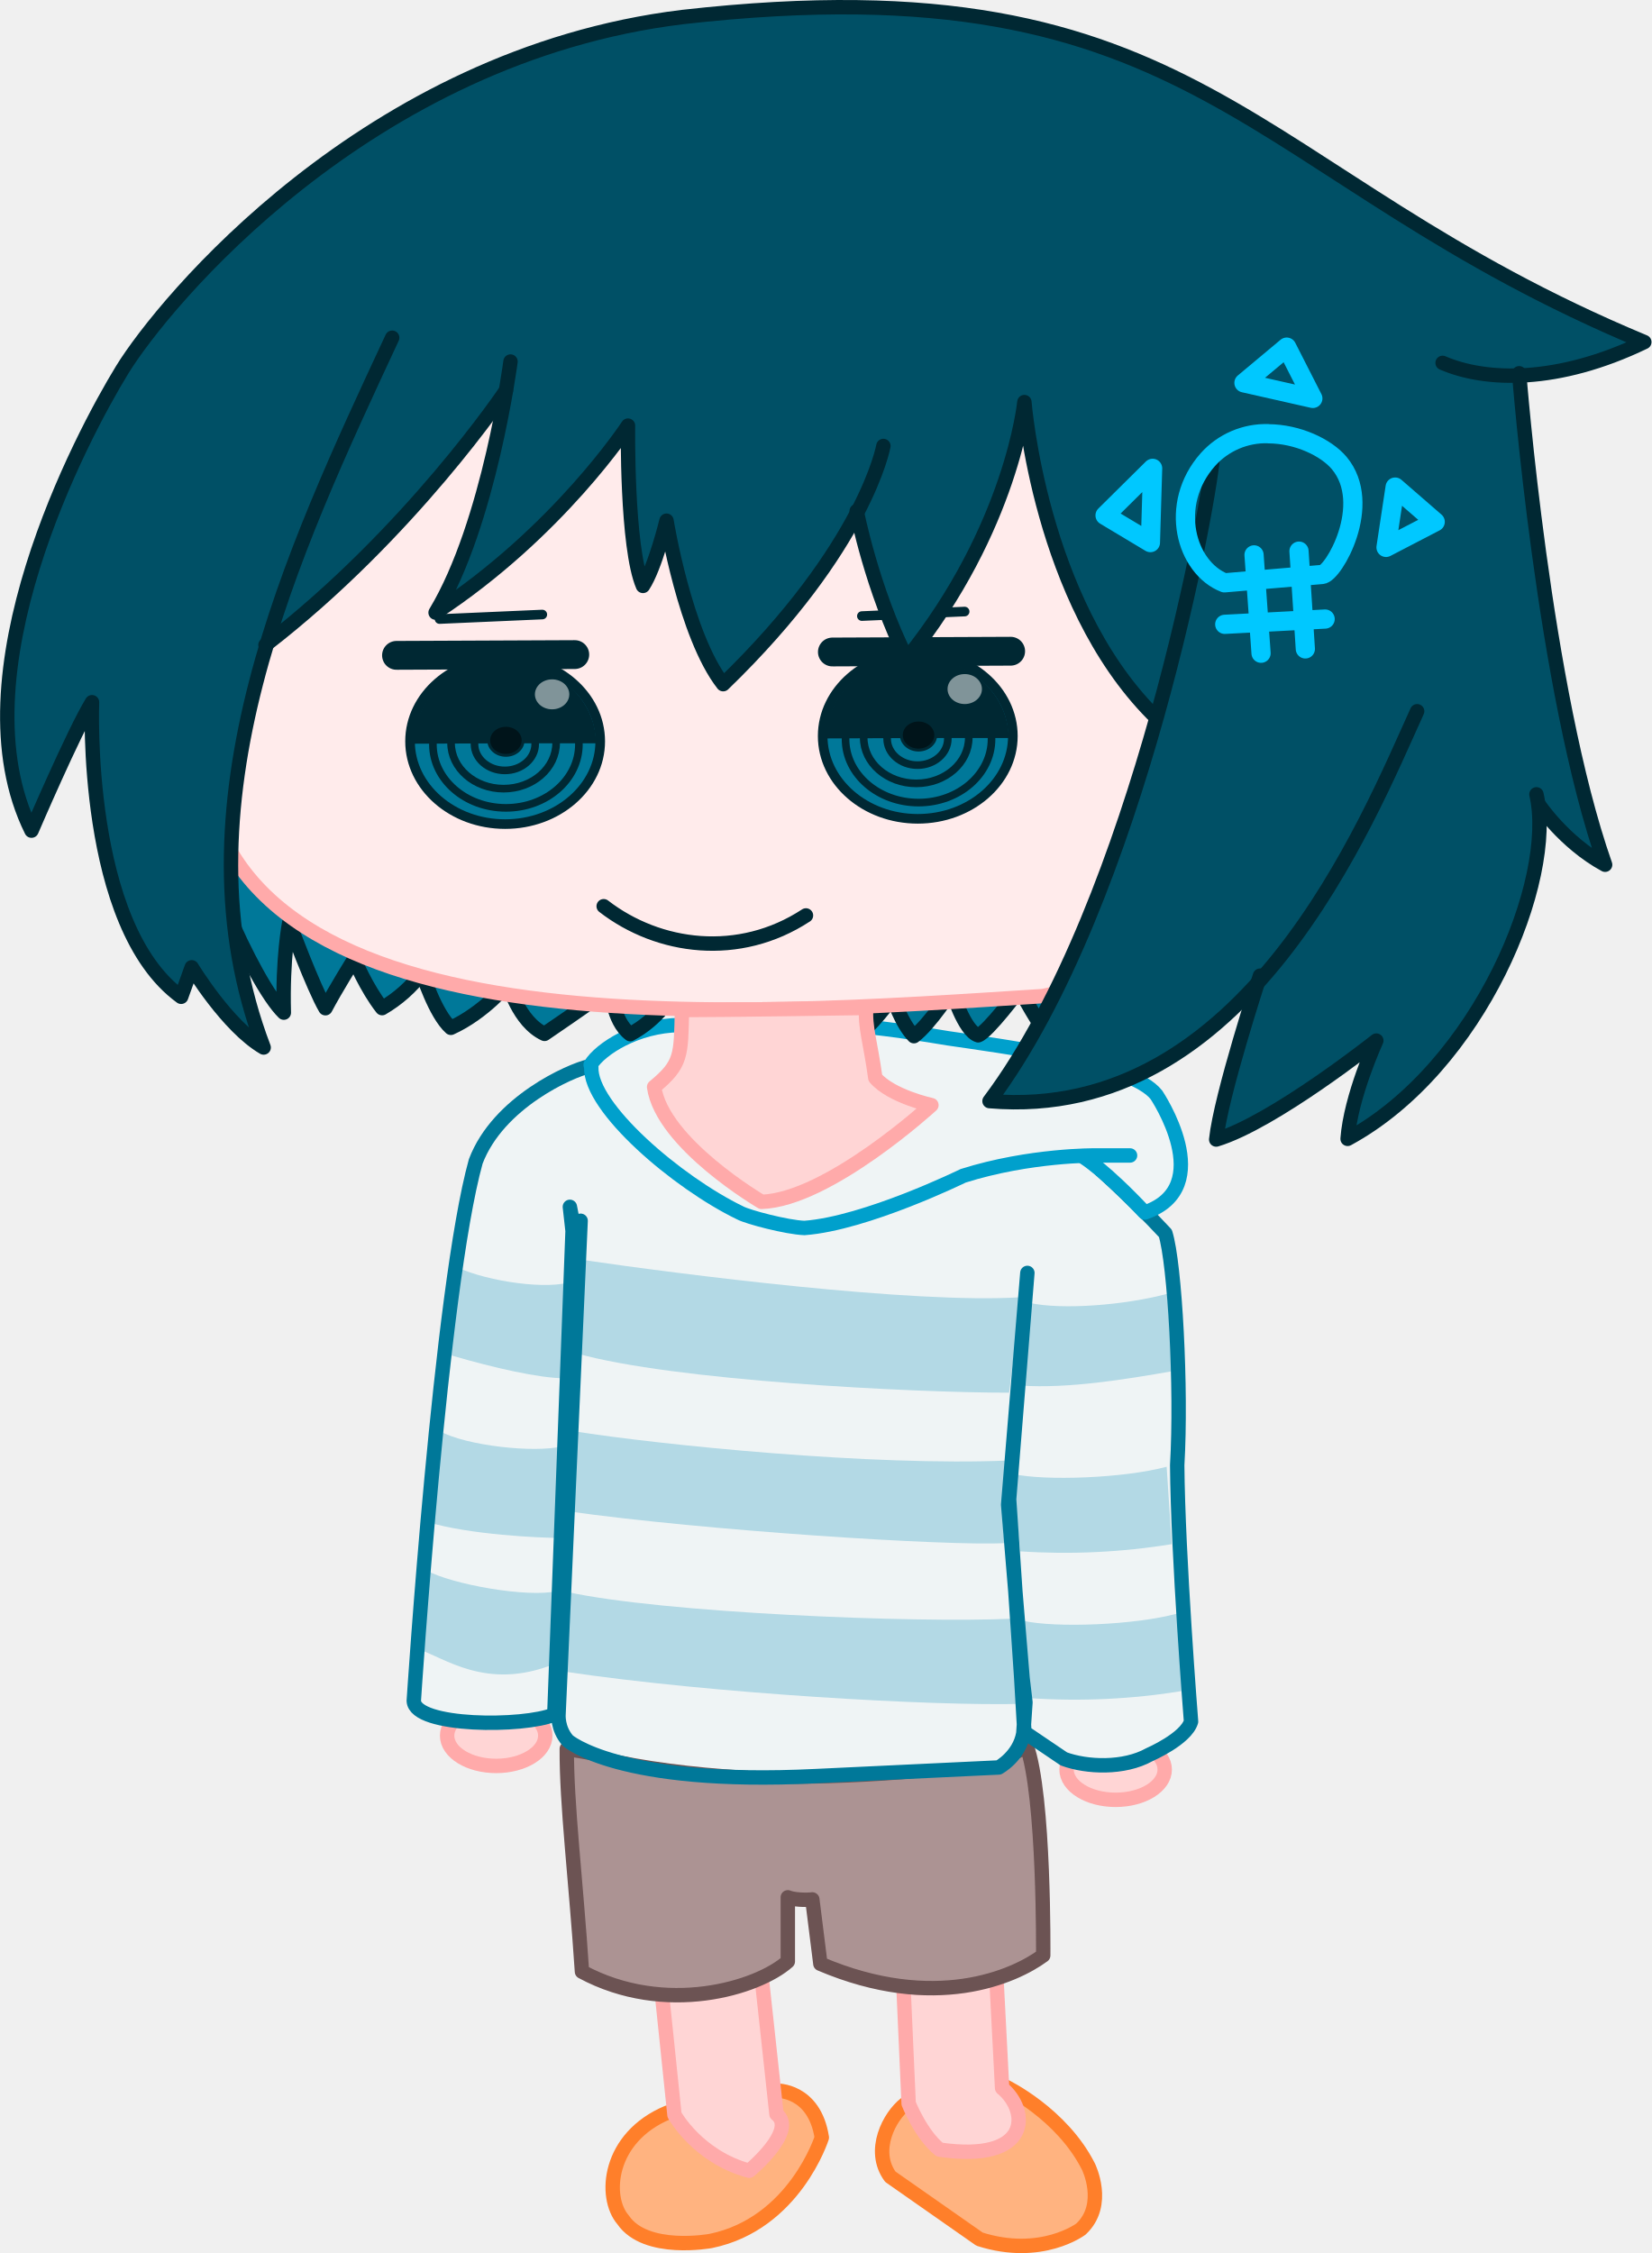
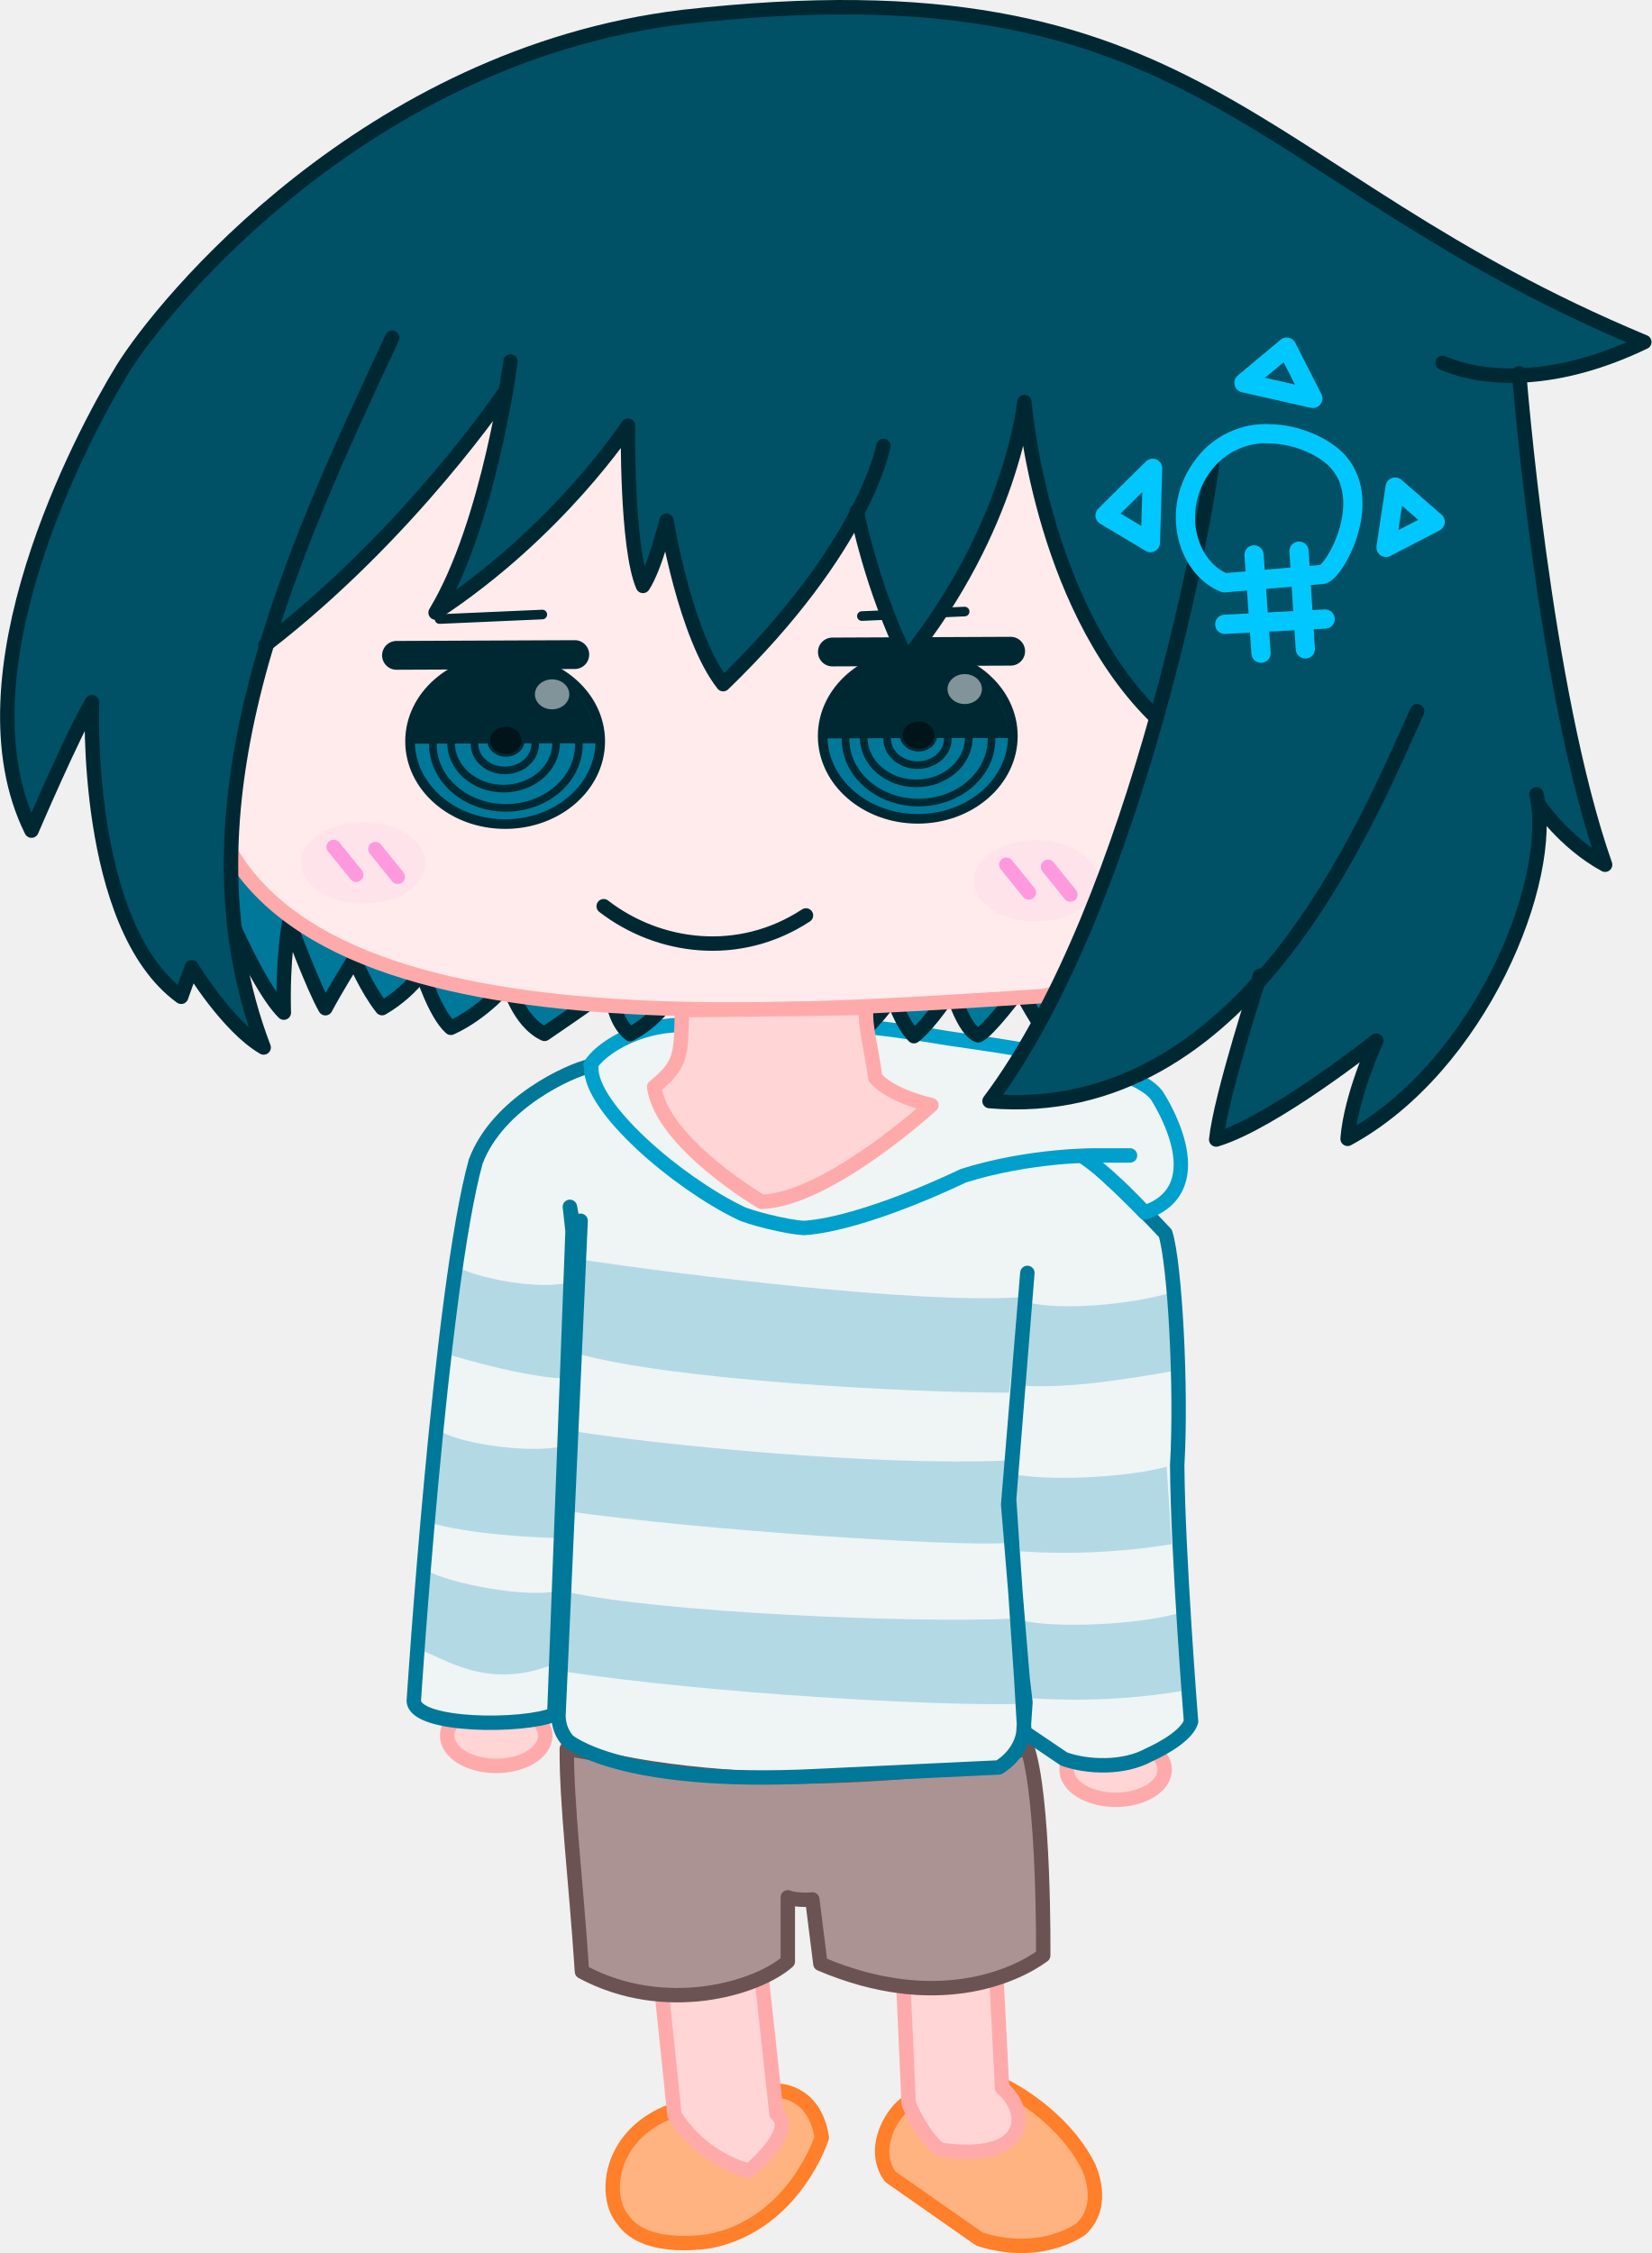
<svg xmlns="http://www.w3.org/2000/svg" xml:space="preserve" width="649.84" height="886.57" viewBox="0 0 171.94 234.57">
  <g transform="translate(-33.84 -33.55)">
    <path d="m114.68 251.22-11.33 2.28c-6.21 2.6-6.68 8.81-4.64 11.17 2.36 3.46 9.13 2.2 9.13 2.2 8.73-1.8 11.56-10.77 11.56-10.77-.79-5.03-4.72-4.88-4.72-4.88zM128.09 252.61c-1.64 1.27-3.55 4.84-1.56 7.57l9.29 6.5c6.45 2.06 10.56-1.05 10.56-1.05 2.73-2.56.78-6.5.78-6.5-2.78-5.52-8.67-8.35-8.67-8.35z" style="display:inline;fill:#ffb380;fill-opacity:1;stroke:#ff7f2a;stroke-width:1.5;stroke-linecap:round;stroke-linejoin:round;stroke-dasharray:none;stroke-opacity:1" />
    <path d="m68.88 207.29 1.34 12.9s2.4 4.37 7.79 5.82c0 0 5.05-4.18 2.83-5.9l-1.57-14.46c-2.5 1-6.77 2.2-10.39 1.64z" style="display:inline;fill:#ffd5d5;fill-opacity:1;stroke:#faa;stroke-width:1.5;stroke-linecap:round;stroke-linejoin:round;stroke-dasharray:none;stroke-opacity:1" transform="translate(33.84 33.55)" />
    <path d="m127.9 240.37.54 12.19s1.28 3.24 3.23 4.8c9.62 1.39 9.33-4.07 6.5-6.41l-.6-11.6c-2.78 1.1-6.79 1.35-9.68 1.02z" style="display:inline;fill:#ffd5d5;fill-opacity:1;stroke:#faa;stroke-width:1.5;stroke-linecap:round;stroke-linejoin:round;stroke-dasharray:none;stroke-opacity:1" />
    <path d="M92.85 215.63c-.04 5.7.95 13.68 1.58 23.2 8.68 4.67 18.31 1.72 21.43-1.06v-6.68c.54.24 1.8.31 2.55.22l.84 6.7c11.9 5.07 20.19 1.35 23.2-.87 0 0 .15-16.63-1.74-21.86-2.36 2.28-15.41 3.16-23.46 3.24-8.04.08-24.4-2.89-24.4-2.89z" style="display:inline;fill:#ac9393;fill-opacity:1;stroke:#6c5353;stroke-width:1.5;stroke-linecap:round;stroke-linejoin:round;stroke-dasharray:none;stroke-opacity:1" />
    <ellipse cx="149.99" cy="217.79" rx="5.11" ry="3.15" style="display:inline;fill:#ffd5d5;fill-opacity:1;stroke:#faa;stroke-width:1.5;stroke-linecap:round;stroke-linejoin:round;stroke-dasharray:none;stroke-opacity:1" />
    <ellipse cx="85.5" cy="214.26" rx="5.11" ry="3.15" style="display:inline;fill:#ffd5d5;fill-opacity:1;stroke:#faa;stroke-width:1.5;stroke-linecap:round;stroke-linejoin:round;stroke-dasharray:none;stroke-opacity:1" />
    <path d="M94.7 144.88c-4.8 1.57-11.64 9.44-11.64 9.44l-5.98 55.69c1.38 4.28 15.1 2.2 15.1 2.2l1.1 2.83c16.76 5.15 44.68 2.4 44.68 2.4l2.67-3.5c6.38 6.41 16.2 1.06 17.15-1.42l-2.36-50.8c-3-4.51-25.48-17.62-25.48-17.62z" style="display:inline;fill:#eff4f5;fill-opacity:1;stroke:none;stroke-width:1.5;stroke-linecap:round;stroke-linejoin:round;stroke-dasharray:none;stroke-opacity:1" />
    <path d="M80.99 165.26c2.68 1.5 9.05 2.57 11.97 1.84l-.32 9.95c-2.64 0-7.44-1.1-11.77-2.37zM79.65 182.56c2.68 1.5 9.83 2.3 12.75 1.57l.12 9.55c-2.63 0-9.77-.36-14.1-1.64zM78.2 197.03c2.67 1.5 10.71 2.9 13.64 2.17l-.33 7.61c-7.08 2.84-11.49-.75-14.1-1.53zM140.37 202.3c3.4.76 11.6.45 16.02-.75l.53 8.06a69.76 69.76 0 0 1-15.78.75zM139.28 187.01c3.4.75 11.6.44 16.02-.75l.53 8.06a69.76 69.76 0 0 1-15.77.75zM141.02 169.2c3.4.75 9.94.24 14.36-.95l.53 8.06c-4.94.86-10.81 1.83-15.81 1.5z" style="display:inline;fill:#b3d9e5;fill-opacity:1;stroke:none;stroke-width:.666;stroke-linecap:round;stroke-linejoin:round;stroke-dasharray:none;stroke-opacity:1" />
    <path d="M94.38 164.71c10.23 1.5 34.58 4.62 45.76 3.9l-1.24 9.94c-10.06 0-35.02-1.25-45.06-4.1z" style="display:inline;fill:#b3d9e5;fill-opacity:1;stroke:none;stroke-width:1.301;stroke-linecap:round;stroke-linejoin:round;stroke-dasharray:none;stroke-opacity:1" />
    <path d="M93.49 182.55c9.12 1.45 31.25 3.67 45.38 3.06-.56 2.28-.88 6.6-.38 8.6-5.95.33-31.34-1.31-45.52-3.31z" style="display:inline;fill:#b3d9e5;fill-opacity:1;stroke:none;stroke-width:1.222;stroke-linecap:round;stroke-linejoin:round;stroke-dasharray:none;stroke-opacity:1" />
    <path d="M92.81 199.28c9.91 2.2 36.34 3.27 46.4 2.8l1.03 8.87c-9.28.24-32.25-1.07-47.58-3.35z" style="display:inline;fill:#b3d9e5;fill-opacity:1;stroke:none;stroke-width:1.213;stroke-linecap:round;stroke-linejoin:round;stroke-dasharray:none;stroke-opacity:1" />
    <path d="M95.17 144.57c-1.94.44-9.46 3.73-11.8 9.9-3.67 13.19-6.45 56.17-6.45 56.17.12 2.72 11.46 2.75 14.63 1.41l1.9-50.34-.28-2.51.49 2.53.63-1.08-2.3 51.36s-.15 1.5.96 2.76c0 0 5.24 4.72 25.85 3.7l19.02-.9s2.14-1.16 2.56-3.55l.22-3.23-.3-2.53-1.5-18.05 2-24.13-1.9 23.57 1.26 18.58.33 5.67 4.11 2.78c2.36.87 6.23 1.05 8.9-.44 0 0 3.8-1.64 4.34-3.45 0 0-1.37-17.26-1.44-26.7.47-8.02-.24-20.99-1.23-24.13-3.46-3.74-7.9-7.68-7.9-7.68s-12.9-11.62-22.69-11.9c0 0-23.46.07-29.4 2.19z" style="display:inline;fill:none;fill-opacity:1;stroke:#007899;stroke-width:1.5;stroke-linecap:round;stroke-linejoin:round;stroke-dasharray:none;stroke-opacity:1" />
    <path d="m95.01 144.25 16.52 15.9 22.81-4.57 12.98-1.57 5.98 5.19c7.47-1.5 1.02-11.88 1.02-11.88-10.03-3.93-29.89-6.76-29.89-6.76s-19.03-4.17-29.42 3.7z" style="display:inline;fill:#eff4f5;fill-opacity:1;stroke:none;stroke-width:1.5;stroke-linecap:round;stroke-linejoin:round;stroke-dasharray:none;stroke-opacity:1" />
    <path d="M95.33 144.41c1.02-1.65 4.75-4.08 9.3-4.14 10.04-1.12 19.46-.03 27.9 1.38 5.23.78 19.07 2.49 21.71 5.9 0 0 6.46 9.62-1.22 12.24-4.17-4.44-6.33-5.74-6.33-5.74" style="display:inline;fill:none;stroke:#00a0cc;stroke-width:1.5;stroke-linecap:round;stroke-linejoin:round;stroke-dasharray:none;stroke-opacity:1" />
    <path d="M95.4 144.65c-.19 4.2 8.97 12.03 15.5 15.18.79.43 4.84 1.5 6.69 1.57 6.4-.47 16.52-5.43 16.52-5.43 6.96-2.2 13.76-2.12 13.76-2.12h3.62" style="display:inline;fill:none;stroke:#00a0cc;stroke-width:1.5;stroke-linecap:round;stroke-linejoin:round;stroke-dasharray:none;stroke-opacity:1" />
  </g>
  <path d="M53.49 114.96c.15 6.06 6.74 20.96 9.9 24.02-.16-5.67.56-9.36.56-9.36s2.55 6.83 3.77 8.9c1-1.9 3-5.12 3-5.12s1.26 3.03 2.9 5.11a14.06 14.06 0 0 0 4.17-3.7s1.35 4.3 2.99 5.75c3.45-1.56 5.98-4.64 5.98-4.64s1.05 4.01 3.77 5.27c3.2-2.17 6.92-4.8 6.92-4.8s.14 3.44 2 4.83c2.93-1.53 4.45-4.2 4.45-4.2s2.06 3.09 3.62 3.61c2.34-1.1 4.01-3.14 4.01-3.14s1.92 3.08 2.76 3.3c1.22-.58 3.93-3.54 3.93-3.54s2.25 2.44 4.64 4.25c1.56-.83 3.93-4.17 3.93-4.17s.87 2.76 2.2 4.1c1.67-1.26 3.94-4.8 3.94-4.8s1.28 4.27 2.75 4.71c1-.33 4.33-4.8 4.33-4.8s2.24 4.27 2.83 4.4c.86-.94 6.22-6.86 10.22-22.43l-46.9-8.57z" style="display:inline;fill:#007899;fill-opacity:1;stroke:#002833;stroke-width:1.5;stroke-linecap:round;stroke-linejoin:round;stroke-dasharray:none;stroke-opacity:1" transform="translate(-33.84 -33.55)" />
  <g style="display:inline">
    <path d="M142.38 137.26s18.24-3.11 29.37-23.13c16.46-62.74-33.1-67.91-64.96-64.85-31.87 3.06-52.9 29.73-51.92 62.06.97 32.32 55.92 27.93 87.51 25.92z" style="display:inline;fill:#ffebeb;fill-opacity:1;stroke:#faa;stroke-width:1.5;stroke-linecap:round;stroke-linejoin:round;stroke-dasharray:none;stroke-opacity:1" transform="translate(-33.84 -33.55)" />
    <g style="display:inline">
      <g transform="translate(-33.84 -33.55)">
        <ellipse cx="86.43" cy="110.73" rx="9.9" ry="8.62" style="display:inline;fill:#007899;fill-opacity:1;stroke:#002833;stroke-width:1;stroke-linecap:round;stroke-linejoin:round;stroke-dasharray:none;stroke-opacity:1" />
        <ellipse cx="86.51" cy="111.05" rx="7.6" ry="6.61" style="display:inline;fill:none;fill-opacity:1;stroke:#002833;stroke-width:.794;stroke-linecap:round;stroke-linejoin:round;stroke-dasharray:none;stroke-opacity:1" />
        <ellipse cx="86.27" cy="110.89" rx="5.47" ry="4.77" style="display:inline;fill:none;fill-opacity:1;stroke:#002833;stroke-width:.794;stroke-linecap:round;stroke-linejoin:round;stroke-dasharray:none;stroke-opacity:1" />
        <ellipse cx="86.4" cy="111.01" rx="3.16" ry="2.75" style="display:inline;fill:none;fill-opacity:1;stroke:#002833;stroke-width:.794;stroke-linecap:round;stroke-linejoin:round;stroke-dasharray:none;stroke-opacity:1" />
        <path d="M95.9-110.94a9.5 8.45 0 0 1-4.76 7.32 9.5 8.45 0 0 1-9.52-.02 9.5 8.45 0 0 1-4.72-7.34l9.5.04z" style="display:inline;fill:#002833;fill-opacity:1;stroke:none;stroke-width:.97;stroke-linecap:round;stroke-linejoin:round;stroke-dasharray:none;stroke-opacity:1" transform="scale(1 -1)" />
        <ellipse cx="86.51" cy="110.63" rx="1.79" ry="1.56" style="display:inline;fill:#00141a;fill-opacity:1;stroke:#002833;stroke-width:.3;stroke-linecap:round;stroke-linejoin:round;stroke-dasharray:none;stroke-opacity:1" />
        <ellipse cx="91.32" cy="105.84" rx="1.79" ry="1.56" style="display:inline;fill:#fff;fill-opacity:.5;stroke:none;stroke-width:.3;stroke-linecap:round;stroke-linejoin:round;stroke-dasharray:none;stroke-opacity:1" />
      </g>
      <g transform="translate(9.12 -34.1)">
        <ellipse cx="86.43" cy="110.73" rx="9.9" ry="8.62" style="display:inline;fill:#007899;fill-opacity:1;stroke:#002833;stroke-width:1;stroke-linecap:round;stroke-linejoin:round;stroke-dasharray:none;stroke-opacity:1" />
        <ellipse cx="86.51" cy="111.05" rx="7.6" ry="6.61" style="display:inline;fill:none;fill-opacity:1;stroke:#002833;stroke-width:.794;stroke-linecap:round;stroke-linejoin:round;stroke-dasharray:none;stroke-opacity:1" />
        <ellipse cx="86.27" cy="110.89" rx="5.47" ry="4.77" style="display:inline;fill:none;fill-opacity:1;stroke:#002833;stroke-width:.794;stroke-linecap:round;stroke-linejoin:round;stroke-dasharray:none;stroke-opacity:1" />
        <ellipse cx="86.4" cy="111.01" rx="3.16" ry="2.75" style="display:inline;fill:none;fill-opacity:1;stroke:#002833;stroke-width:.794;stroke-linecap:round;stroke-linejoin:round;stroke-dasharray:none;stroke-opacity:1" />
        <path d="M95.9-110.94a9.5 8.45 0 0 1-4.76 7.32 9.5 8.45 0 0 1-9.52-.02 9.5 8.45 0 0 1-4.72-7.34l9.5.04z" style="display:inline;fill:#002833;fill-opacity:1;stroke:none;stroke-width:.97;stroke-linecap:round;stroke-linejoin:round;stroke-dasharray:none;stroke-opacity:1" transform="scale(1 -1)" />
        <ellipse cx="86.51" cy="110.63" rx="1.79" ry="1.56" style="display:inline;fill:#00141a;fill-opacity:1;stroke:#002833;stroke-width:.3;stroke-linecap:round;stroke-linejoin:round;stroke-dasharray:none;stroke-opacity:1" />
        <ellipse cx="91.32" cy="105.84" rx="1.79" ry="1.56" style="display:inline;fill:#fff;fill-opacity:.5;stroke:none;stroke-width:.3;stroke-linecap:round;stroke-linejoin:round;stroke-dasharray:none;stroke-opacity:1" />
      </g>
      <path d="m75.12 101.78 18.56-.08M120.5 101.43l18.56-.08" style="display:inline;fill:none;fill-opacity:1;stroke:#002833;stroke-width:3;stroke-linecap:round;stroke-linejoin:round;stroke-dasharray:none;stroke-opacity:1" transform="translate(-33.84 -33.55)" />
      <path d="m123.57 97.69 10.7-.47M79.6 98l10.7-.47" style="display:inline;fill:none;fill-opacity:1;stroke:#002833;stroke-width:1;stroke-linecap:round;stroke-linejoin:round;stroke-dasharray:none;stroke-opacity:1" transform="translate(-33.84 -33.55)" />
    </g>
+     <g style="display:inline" transform="translate(-31.47 -32.92)">
+       <ellipse cx="69.29" cy="122.77" rx="6.48" ry="4.23" style="display:inline;fill:#fce;fill-opacity:.25;stroke:none;stroke-width:1.5;stroke-linecap:round;stroke-linejoin:round;stroke-opacity:1" />
+       <path d="m66.21 121.1 2.34 2.89" style="fill:#a0cfde;stroke:#f9d;stroke-width:1.5;stroke-linecap:round;stroke-linejoin:round;stroke-opacity:1" />
+       <path d="m70.55 121.32 2.33 2.89" style="display:inline;fill:#a0cfde;stroke:#f9d;stroke-width:1.5;stroke-linecap:round;stroke-linejoin:round;stroke-opacity:1" />
+     </g>
+     <g style="display:inline" transform="translate(38.56 -31.07)">
+       <ellipse cx="69.29" cy="122.77" rx="6.48" ry="4.23" style="display:inline;fill:#fce;fill-opacity:.25;stroke:none;stroke-width:1.5;stroke-linecap:round;stroke-linejoin:round;stroke-opacity:1" />
+       <path d="m66.21 121.1 2.34 2.89" style="fill:#a0cfde;stroke:#f9d;stroke-width:1.5;stroke-linecap:round;stroke-linejoin:round;stroke-opacity:1" />
+       <path d="m70.55 121.32 2.33 2.89" style="display:inline;fill:#a0cfde;stroke:#f9d;stroke-width:1.5;stroke-linecap:round;stroke-linejoin:round;stroke-opacity:1" />
+     </g>
    <g style="display:inline">
      <path d="M621.74 515.99c-35.54 33.7-69.74 45.33-103.98 43.43 33.99-47.76 57.94-121.94 65.42-150.9-28.34-23.48-44.3-79.18-52.1-122.4-6.65 29.66-26 74.39-45.76 98.45-6.19-7.86-14.52-31.91-20.8-55.16-11.5 17.85-30.48 44.43-52.03 65.99-10.31-17.84-13.4-30.55-22.35-61.56-2.83 8.08-3.61 12.42-9.75 23.25-2.48-10.26-4.63-33.93-6.36-61.12-16.37 19.94-49.04 55.7-72.5 69.5 15.63-35.31 20.05-56.56 24.54-82.99-16.25 21.42-66.28 78.06-92.48 96.24-14.32 31.96-23.56 108.38-3.58 158.7-.93.93-21.39-21.31-26.32-29.17-1.86 3.76-3 6.94-5.11 9.66-28.89-16.8-34.17-95.36-34.92-112.65-8.3 12.9-12.87 26.25-23.73 47.12-27.37-79.75 27.5-176.94 79.52-232.04 63.3-62.05 149.95-89.18 230.4-91.43 135.52-8.5 210.54 83.4 323.92 132.36 0 .78-26.5 10.98-47.73 12.72 2.82 63.38 16.34 127.54 32.33 191.48-11.7-7-20.62-17.66-24.33-19.5-1.34 46.7-38.24 108.05-75.1 127.7.7-9.22 4.42-18.05 8.83-35.14-17.46 11.92-43.46 28.21-60.9 36.13 4.02-21.5 8.1-35.27 14.87-58.67z" style="fill:#005066;fill-opacity:1;stroke:none;stroke-width:5.669;stroke-linecap:round;stroke-linejoin:round;stroke-dasharray:none;stroke-opacity:1" transform="matrix(.2646 0 0 .2646 -33.84 -33.55)" />
      <path d="M61.48 100.7c15.1-11.65 25.03-26.48 25.03-26.48" style="fill:none;stroke:#002833;stroke-width:1.5;stroke-linecap:round;stroke-linejoin:round;stroke-dasharray:none;stroke-opacity:1" transform="translate(-33.84 -33.55)" />
      <path d="M86.99 71.19s-2.2 16.86-7.8 26.14c12.83-8.42 20.03-19.47 20.03-19.47s-.17 12.68 1.56 16.69c1.28-1.95 2.45-6.79 2.45-6.79s1.94 11.96 5.9 17.02c14.84-14.35 16.68-24.8 16.68-24.8" style="fill:none;stroke:#002833;stroke-width:1.5;stroke-linecap:round;stroke-linejoin:round;stroke-dasharray:none;stroke-opacity:1" transform="translate(-33.84 -33.55)" />
      <path d="M123.03 86.76s1.6 8.18 5.22 15.35c10.96-13.62 12.24-26.7 12.24-26.7s1.61 20.64 13.35 32.49" style="fill:none;stroke:#002833;stroke-width:1.5;stroke-linecap:round;stroke-linejoin:round;stroke-dasharray:none;stroke-opacity:1" transform="translate(-33.84 -33.55)" />
      <path d="M192 72.41s2.55 32.98 8.95 51.17c-4.29-2.33-6.93-6.3-6.93-6.3M160.14 80.7c-.08 3.7-7.7 46.72-23.28 67.49 26.74 2.28 39.33-29.19 44.52-40.59" style="fill:none;fill-opacity:.245;stroke:#002833;stroke-width:1.5;stroke-linecap:round;stroke-linejoin:round;stroke-dasharray:none;stroke-opacity:1" transform="translate(-33.84 -33.55)" />
      <path d="M193.8 116.25c2.05 8.89-5.9 28.4-19.66 35.87.32-4.4 2.99-10.23 2.99-10.23s-10.7 8.5-16.67 10.3c.47-4.56 4.56-17.06 4.56-17.06" style="fill:none;fill-opacity:.245;stroke:#002833;stroke-width:1.5;stroke-linecap:round;stroke-linejoin:round;stroke-dasharray:none;stroke-opacity:1" transform="translate(-33.84 -33.55)" />
      <path d="M184.03 71.33c4.5 1.94 11.97 2.18 21-2.17-41.66-17.33-45.9-39.96-100.12-33.84-32.92 4-54.11 29.82-58.35 36.73-4.23 6.9-17.44 31.85-9.44 47.98 0 0 4.4-10.26 6.3-13.37 0 0-.95 23.22 9.28 30.67l1.1-3.07s3.71 6.15 7.49 8.35c-9.53-25.04 2.92-51.44 13.38-73.9" style="fill:none;stroke:#002833;stroke-width:1.5;stroke-linecap:round;stroke-linejoin:round;stroke-dasharray:none;stroke-opacity:1" transform="translate(-33.84 -33.55)" />
    </g>
    <path d="M96.69 127.9c5.72 4.42 14.1 5.52 21.06.96" style="display:inline;fill:none;fill-opacity:1;stroke:#002833;stroke-width:1.5;stroke-linecap:round;stroke-linejoin:round;stroke-dasharray:none;stroke-opacity:1" transform="translate(-33.84 -33.55)" />
    <g style="display:inline;fill:none;stroke:#00c8ff;stroke-width:2;stroke-dasharray:none;stroke-opacity:1">
      <path d="M165.87 78.7a8.1 8.1 0 0 0-6.28 2.7c-4.14 4.68-2.28 11.26 1.73 12.83l10.15-.87c1.18-.02 5.39-7.3 1.8-11.6-1.35-1.61-4.32-3.04-7.4-3.05zM161.35 98.55 171.8 98M164.4 91.32l.73 10.24M169.08 90.93l.66 10.18M167.8 69.69l-4.45 3.72 7.17 1.62zM153.84 82.31l-4.95 4.9 4.72 2.83zM179.09 84.26l-.95 6.28 5.12-2.66z" style="display:inline;fill:none;fill-opacity:1;stroke:#00c8ff;stroke-width:2;stroke-linecap:round;stroke-linejoin:round;stroke-dasharray:none;stroke-opacity:1" transform="translate(-33.84 -33.55)" />
    </g>
  </g>
  <path d="M104.84 138.7c-.11 4.74 0 5.63-2.9 8.02.84 5.9 11.19 11.96 11.19 11.96 6.95-.23 17.68-10.07 17.68-10.07s-4.17-.9-5.84-2.84c-.5-3.67-1.11-5.34-.94-7.28 0 0-14.9.22-19.2.22z" style="fill:#ffd5d5;stroke:#faa;stroke-width:1.5;stroke-linecap:round;stroke-linejoin:round;stroke-dasharray:none" transform="translate(-33.84 -33.55)" />
</svg>
